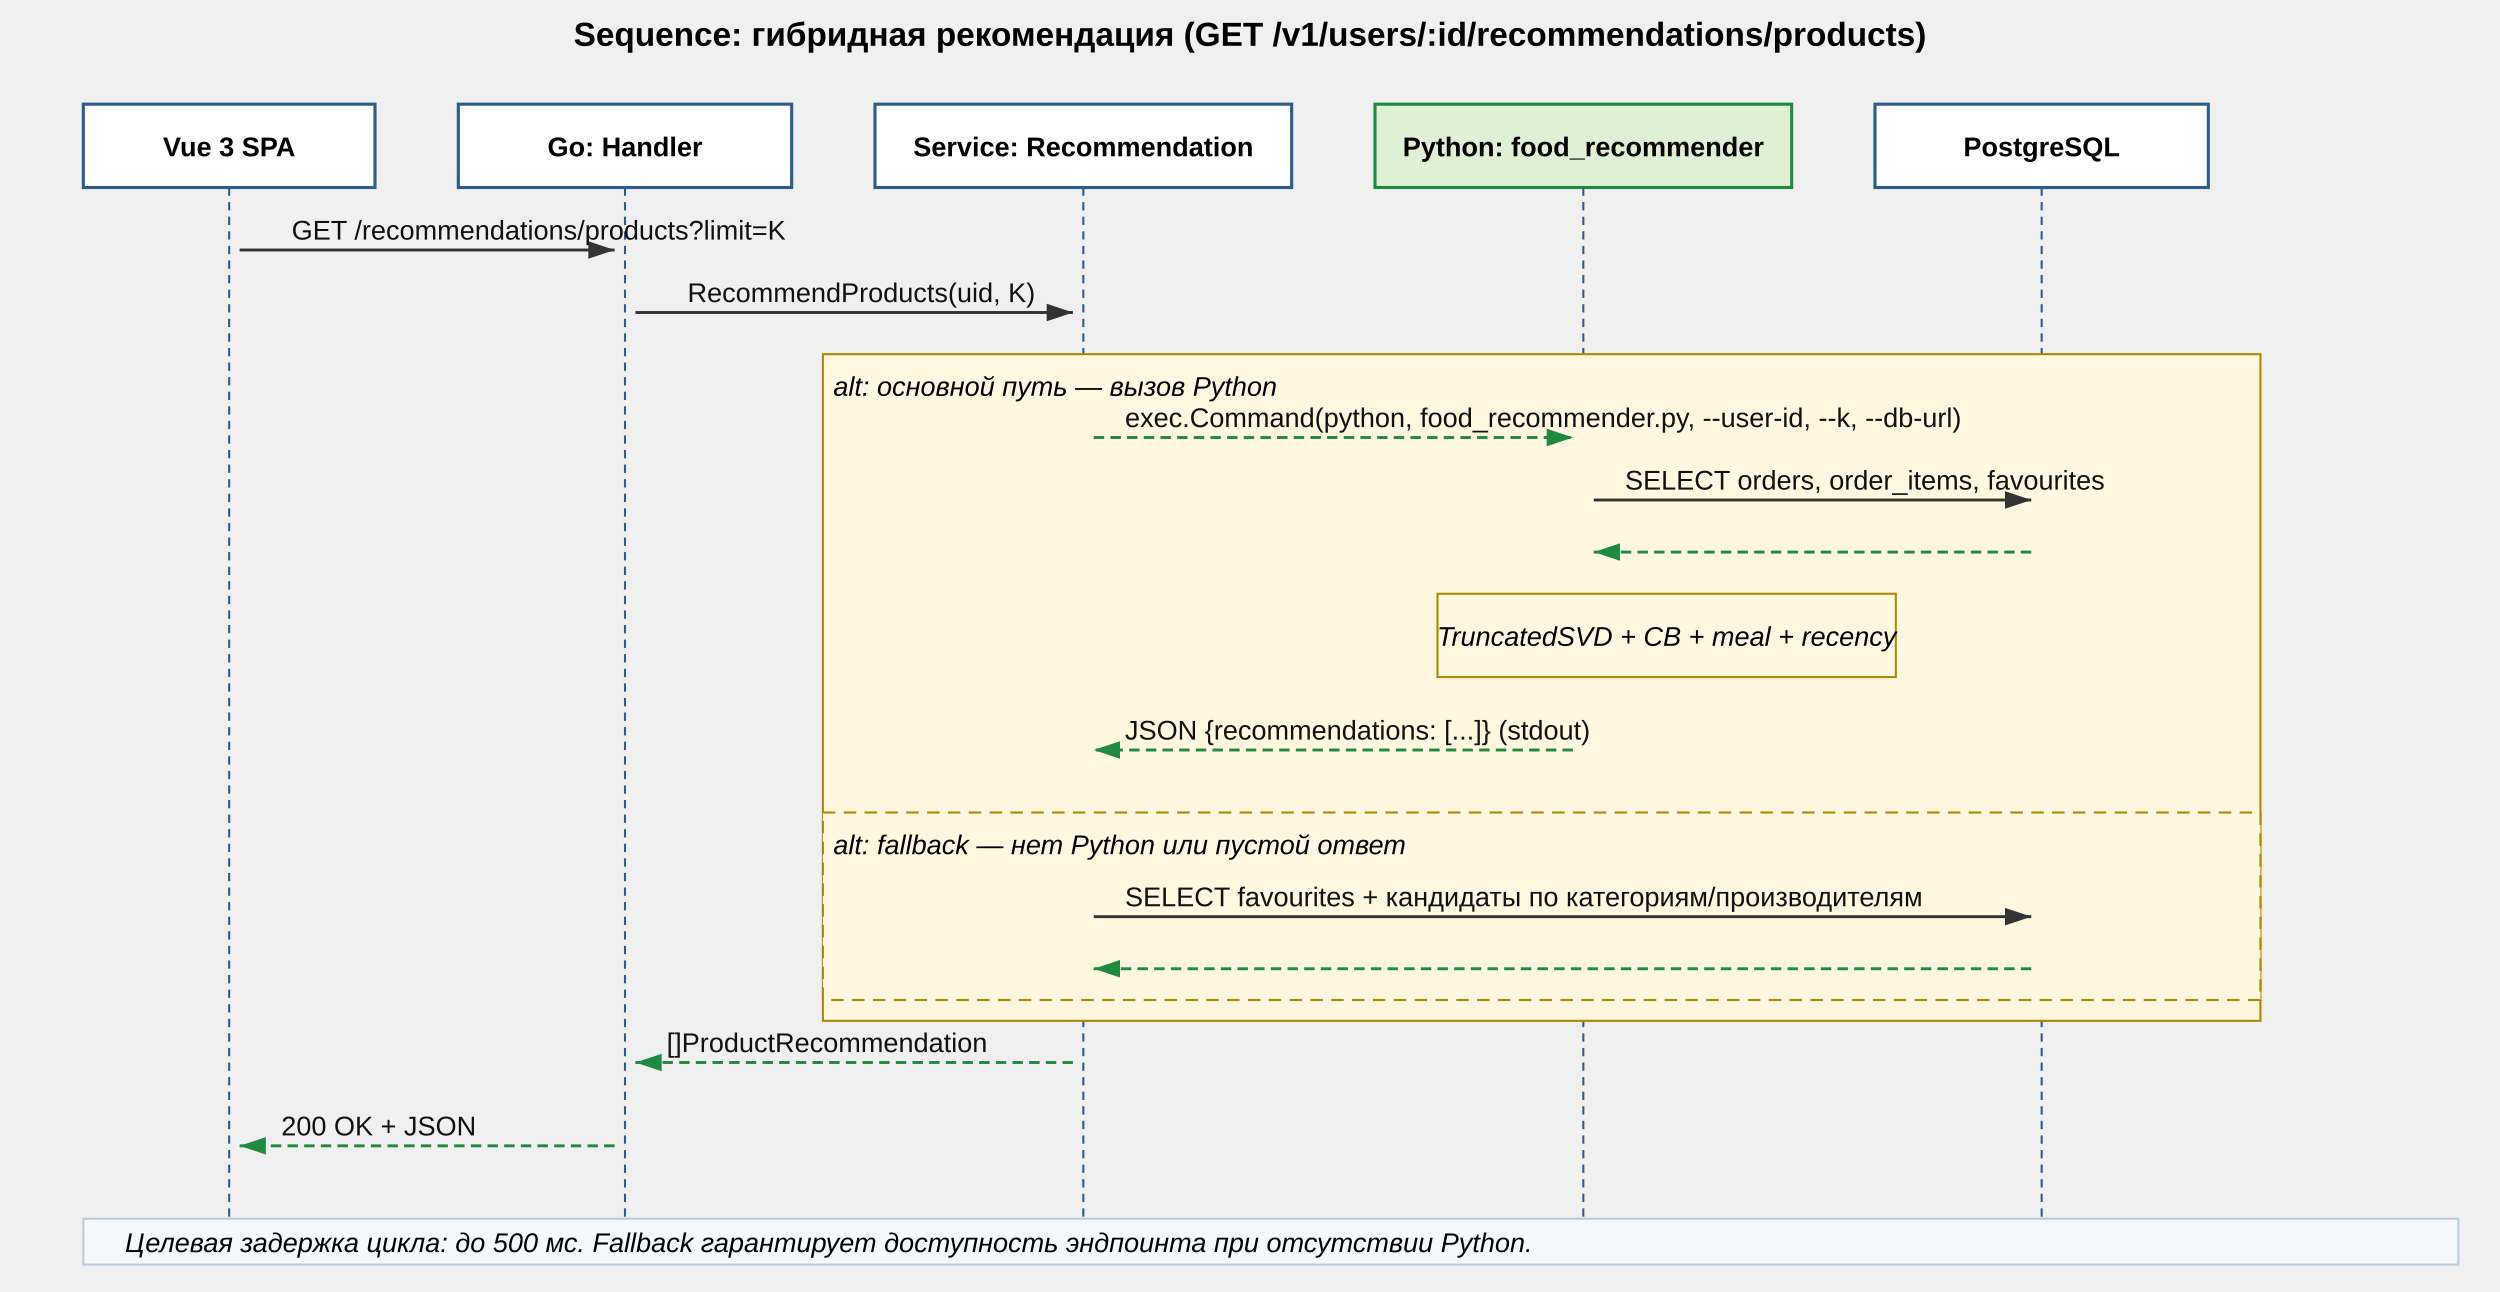
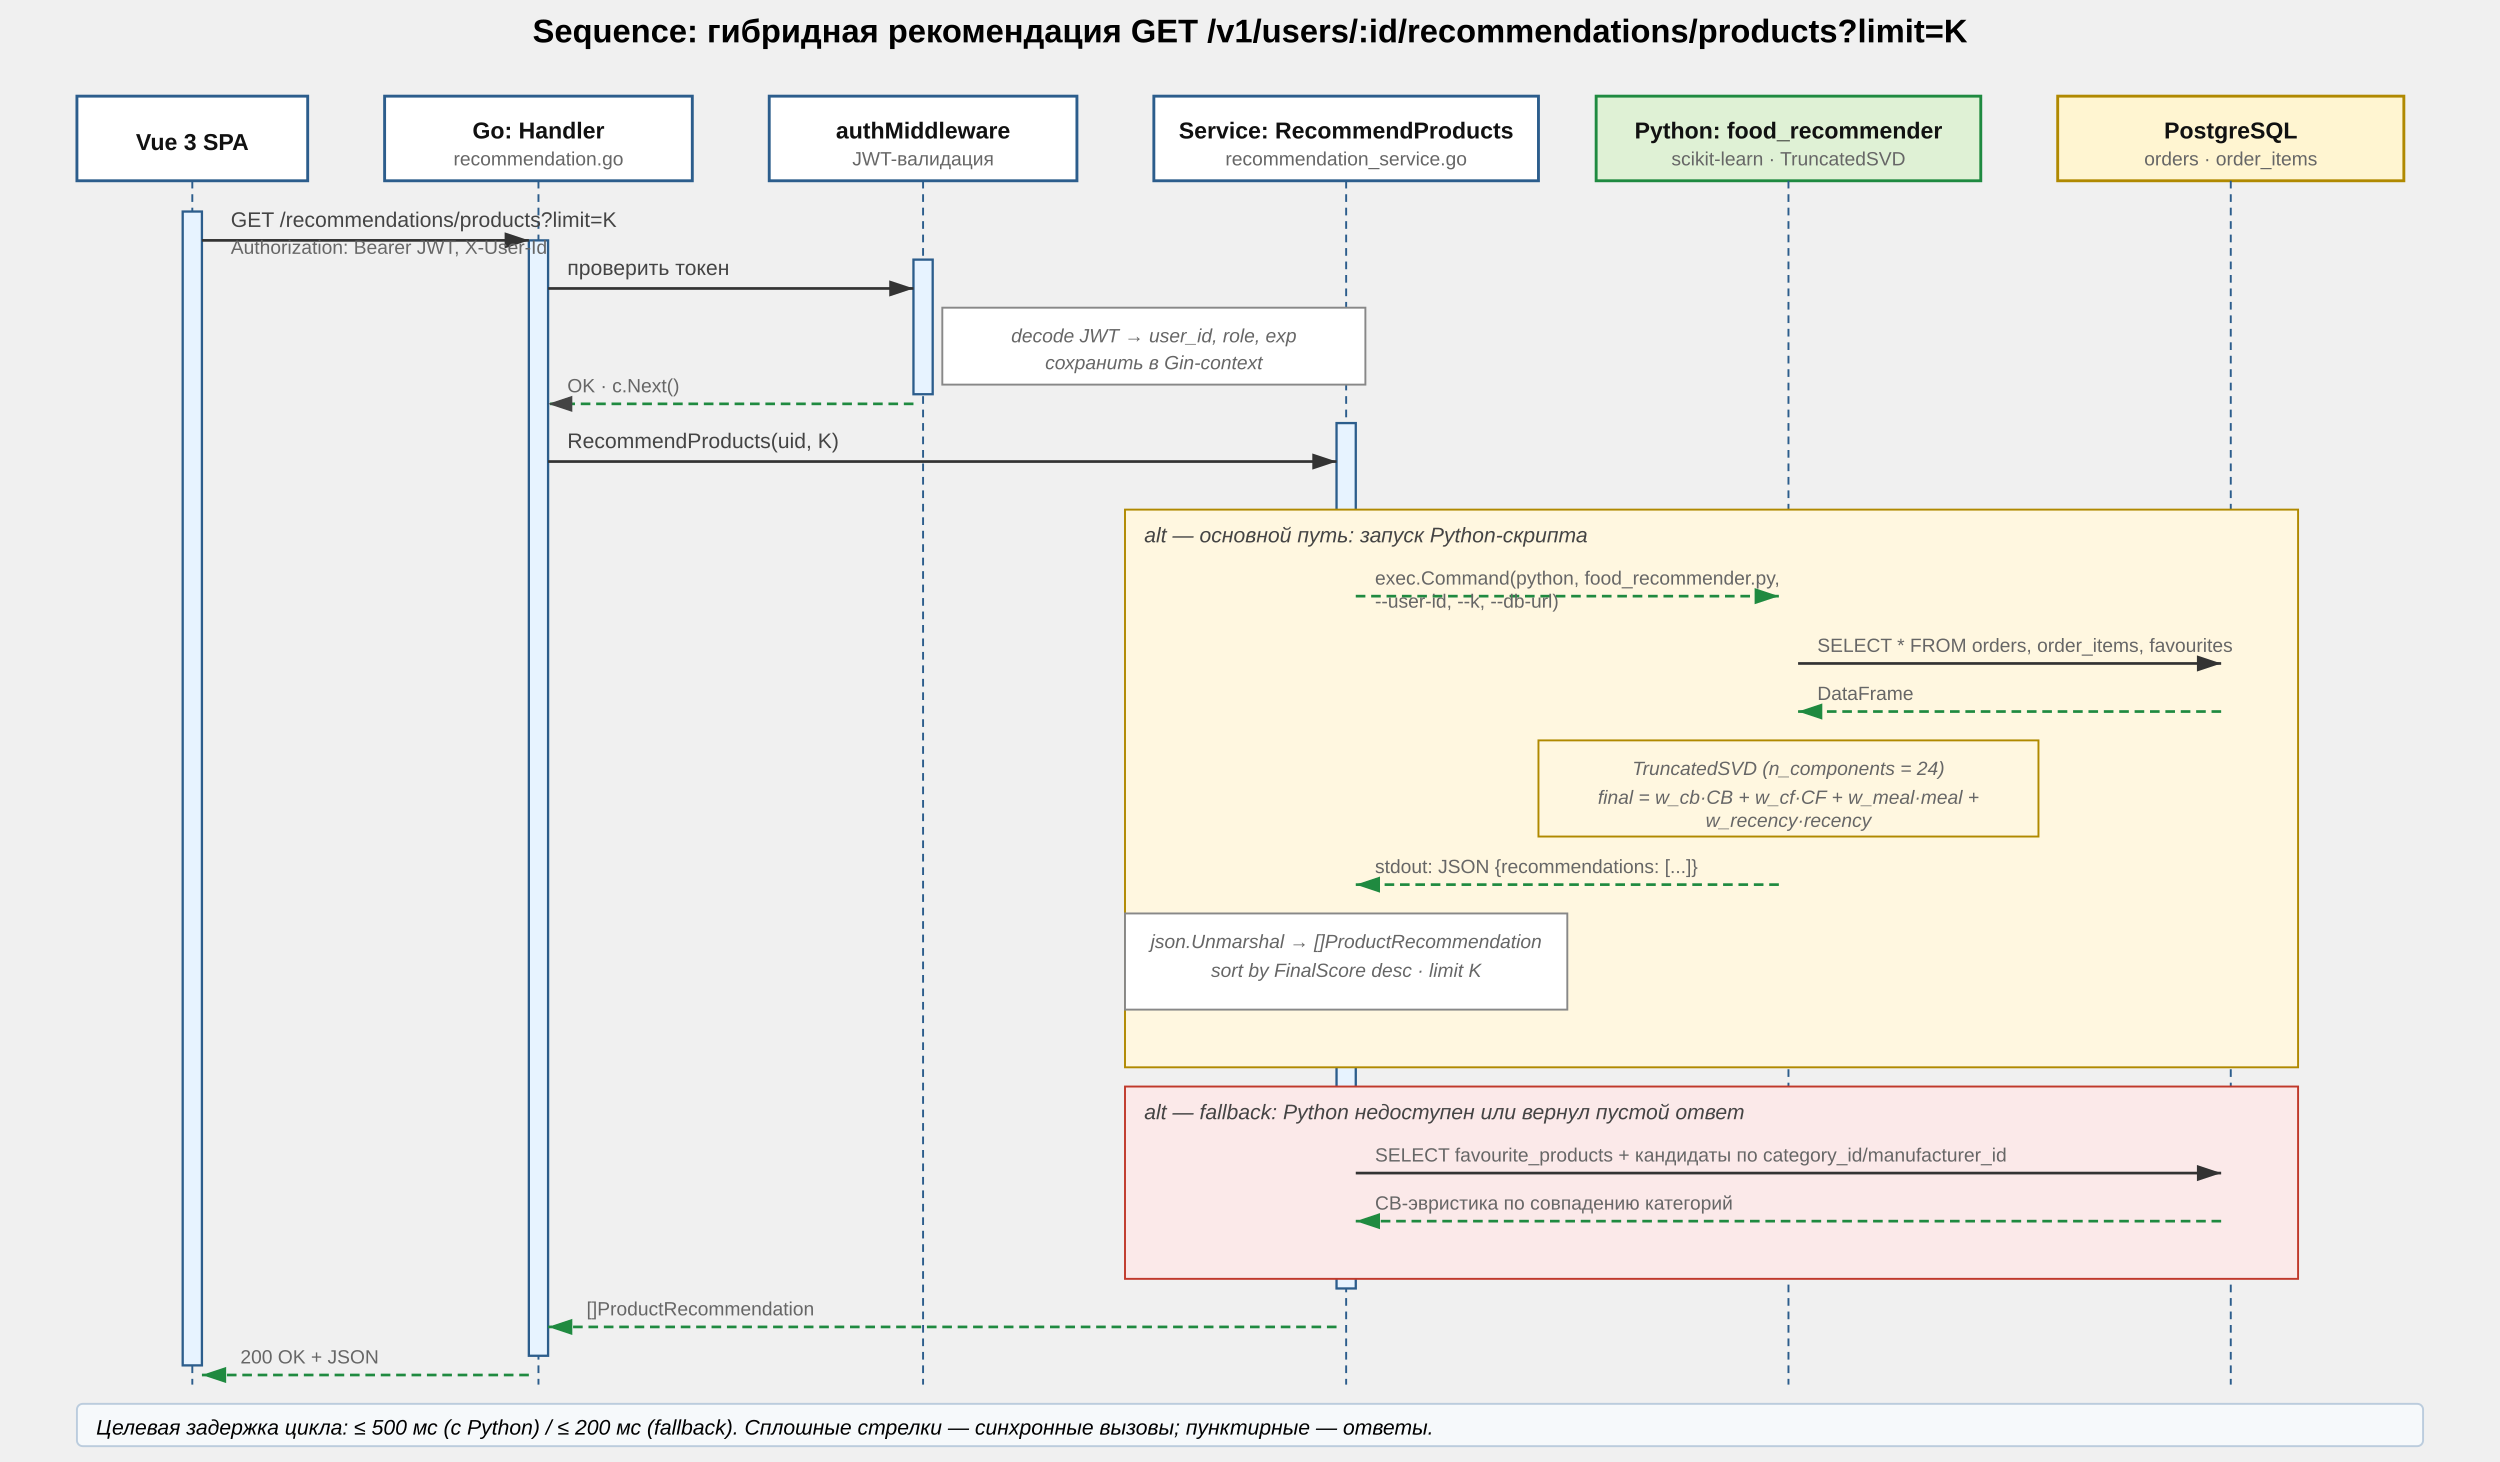
- <svg xmlns="http://www.w3.org/2000/svg" viewBox="0 0 1200 620" font-family="Arial, sans-serif" font-size="13">
+ <svg xmlns="http://www.w3.org/2000/svg" viewBox="0 0 1300 760" font-family="Arial, sans-serif" font-size="12">
  <style>
-     .ttl { font-weight:bold; font-size:16px; }
+     .ttl { font-weight:bold; font-size:17px; }
    .actor { fill:#fff; stroke:#2c5d8c; stroke-width:1.5; }
+     .py { fill:#dff1d5; stroke:#1f8a40; stroke-width:1.5; }
+     .db { fill:#fff5d1; stroke:#b08900; stroke-width:1.5; }
    .life { stroke:#2c5d8c; stroke-width:1; stroke-dasharray:4 3; }
    .act { fill:#e7f3ff; stroke:#2c5d8c; stroke-width:1.2; }
+     .actpy { fill:#dff1d5; stroke:#1f8a40; stroke-width:1.2; }
    .ar { stroke:#333; stroke-width:1.4; fill:none; }
    .arr { stroke:#1f8a40; stroke-width:1.4; fill:none; stroke-dasharray:5 3; }
+     .arrb { stroke:#444; stroke-width:1.3; fill:none; stroke-dasharray:5 3; }
    .lbl { fill:#111; }
+     .sm { font-size:11px; fill:#444; }
+     .tiny { font-size:10px; fill:#666; }
+     .alt { fill:#fff7e0; stroke:#b08900; stroke-width:1; }
+     .alterr { fill:#fbe9e9; stroke:#c0392b; stroke-width:1; }
    .name { font-weight:bold; }
-     .py { fill:#dff1d5; stroke:#1f8a40; stroke-width:1.5; }
-     .alt { fill:#fff7e0; stroke:#b08900; stroke-width:1; }
+     .note { fill:#fff; stroke:#888; stroke-width:1; }
  </style>
  <defs>
    <marker id="m" markerWidth="10" markerHeight="10" refX="9" refY="3" orient="auto">
      <path d="M0,0 L0,6 L9,3 z" fill="#333" />
    </marker>
    <marker id="mg" markerWidth="10" markerHeight="10" refX="9" refY="3" orient="auto">
      <path d="M0,0 L0,6 L9,3 z" fill="#1f8a40" />
    </marker>
+     <marker id="mb" markerWidth="10" markerHeight="10" refX="9" refY="3" orient="auto">
+       <path d="M0,0 L0,6 L9,3 z" fill="#444" />
+     </marker>
  </defs>
-   <text x="600" y="22" text-anchor="middle" class="ttl">Sequence: гибридная рекомендация (GET /v1/users/:id/recommendations/products)</text>
+   <text x="650" y="22" text-anchor="middle" class="ttl">Sequence: гибридная рекомендация GET /v1/users/:id/recommendations/products?limit=K</text>
  <g>
-     <rect class="actor" x="40" y="50" width="140" height="40" />
-     <text class="name" x="110" y="75" text-anchor="middle">Vue 3 SPA</text>
-     <line class="life" x1="110" y1="90" x2="110" y2="600" />
+     <rect class="actor" x="40" y="50" width="120" height="44" />
+     <text class="name lbl" x="100" y="78" text-anchor="middle">Vue 3 SPA</text>
+     <line class="life" x1="100" y1="94" x2="100" y2="720" />
  </g>
  <g>
-     <rect class="actor" x="220" y="50" width="160" height="40" />
-     <text class="name" x="300" y="75" text-anchor="middle">Go: Handler</text>
-     <line class="life" x1="300" y1="90" x2="300" y2="600" />
+     <rect class="actor" x="200" y="50" width="160" height="44" />
+     <text class="name lbl" x="280" y="72" text-anchor="middle">Go: Handler</text>
+     <text class="tiny" x="280" y="86" text-anchor="middle">recommendation.go</text>
+     <line class="life" x1="280" y1="94" x2="280" y2="720" />
  </g>
  <g>
-     <rect class="actor" x="420" y="50" width="200" height="40" />
-     <text class="name" x="520" y="75" text-anchor="middle">Service: Recommendation</text>
-     <line class="life" x1="520" y1="90" x2="520" y2="600" />
+     <rect class="actor" x="400" y="50" width="160" height="44" />
+     <text class="name lbl" x="480" y="72" text-anchor="middle">authMiddleware</text>
+     <text class="tiny" x="480" y="86" text-anchor="middle">JWT-валидация</text>
+     <line class="life" x1="480" y1="94" x2="480" y2="720" />
  </g>
  <g>
-     <rect class="py" x="660" y="50" width="200" height="40" />
-     <text class="name" x="760" y="75" text-anchor="middle">Python: food_recommender</text>
-     <line class="life" x1="760" y1="90" x2="760" y2="600" />
+     <rect class="actor" x="600" y="50" width="200" height="44" />
+     <text class="name lbl" x="700" y="72" text-anchor="middle">Service: RecommendProducts</text>
+     <text class="tiny" x="700" y="86" text-anchor="middle">recommendation_service.go</text>
+     <line class="life" x1="700" y1="94" x2="700" y2="720" />
  </g>
  <g>
-     <rect class="actor" x="900" y="50" width="160" height="40" />
-     <text class="name" x="980" y="75" text-anchor="middle">PostgreSQL</text>
-     <line class="life" x1="980" y1="90" x2="980" y2="600" />
+     <rect class="py" x="830" y="50" width="200" height="44" />
+     <text class="name lbl" x="930" y="72" text-anchor="middle">Python: food_recommender</text>
+     <text class="tiny" x="930" y="86" text-anchor="middle">scikit-learn · TruncatedSVD</text>
+     <line class="life" x1="930" y1="94" x2="930" y2="720" />
  </g>
-   <path class="ar" d="M115,120 L295,120" marker-end="url(#m)" />
-   <text class="lbl" x="140" y="115">GET /recommendations/products?limit=K</text>
-   <path class="ar" d="M305,150 L515,150" marker-end="url(#m)" />
-   <text class="lbl" x="330" y="145">RecommendProducts(uid, K)</text>
-   <rect class="alt" x="395" y="170" width="690" height="320" />
-   <text x="400" y="190" font-style="italic">alt: основной путь — вызов Python</text>
-   <path class="arr" stroke="#1f8a40" stroke-dasharray="0" d="M525,210 L755,210" marker-end="url(#mg)" />
-   <text class="lbl" x="540" y="205" fill="#1f8a40">exec.Command(python, food_recommender.py, --user-id, --k, --db-url)</text>
-   <path class="ar" d="M765,240 L975,240" marker-end="url(#m)" />
-   <text class="lbl" x="780" y="235">SELECT orders, order_items, favourites</text>
-   <path class="arr" d="M975,265 L765,265" marker-end="url(#mg)" />
-   <rect x="690" y="285" width="220" height="40" fill="#fff7e0" stroke="#b08900" />
-   <text x="800" y="310" text-anchor="middle" font-style="italic">TruncatedSVD + CB + meal + recency</text>
-   <path class="arr" d="M755,360 L525,360" marker-end="url(#mg)" />
-   <text class="lbl" x="540" y="355" fill="#1f8a40">JSON {recommendations: [...]} (stdout)</text>
-   <rect class="alt" x="395" y="390" width="690" height="90" stroke-dasharray="6 4" />
-   <text x="400" y="410" font-style="italic">alt: fallback — нет Python или пустой ответ</text>
-   <path class="ar" d="M525,440 L975,440" marker-end="url(#m)" />
-   <text class="lbl" x="540" y="435">SELECT favourites + кандидаты по категориям/производителям</text>
-   <path class="arr" d="M975,465 L525,465" marker-end="url(#mg)" />
-   <path class="arr" d="M515,510 L305,510" marker-end="url(#mg)" />
-   <text class="lbl" x="320" y="505">[]ProductRecommendation</text>
-   <path class="arr" d="M295,550 L115,550" marker-end="url(#mg)" />
-   <text class="lbl" x="135" y="545">200 OK + JSON</text>
-   <rect x="40" y="585" width="1140" height="22" fill="#f6f9fb" stroke="#bcd" />
-   <text x="60" y="601" font-style="italic">Целевая задержка цикла: до 500 мс. Fallback гарантирует доступность эндпоинта при отсутствии Python.</text>
+   <g>
+     <rect class="db" x="1070" y="50" width="180" height="44" />
+     <text class="name lbl" x="1160" y="72" text-anchor="middle">PostgreSQL</text>
+     <text class="tiny" x="1160" y="86" text-anchor="middle">orders · order_items</text>
+     <line class="life" x1="1160" y1="94" x2="1160" y2="720" />
+   </g>
+   <rect class="act" x="95" y="110" width="10" height="600" />
+   <rect class="act" x="275" y="125" width="10" height="580" />
+   <rect class="act" x="475" y="135" width="10" height="70" />
+   <rect class="act" x="695" y="220" width="10" height="450" />
+   <rect class="actpy" x="925" y="290" width="10" height="240" />
+   <path class="ar" d="M105,125 L275,125" marker-end="url(#m)" />
+   <text class="sm" x="120" y="118">GET /recommendations/products?limit=K</text>
+   <text class="tiny" x="120" y="132">Authorization: Bearer JWT, X-User-Id</text>
+   <path class="ar" d="M285,150 L475,150" marker-end="url(#m)" />
+   <text class="sm" x="295" y="143">проверить токен</text>
+   <rect x="490" y="160" width="220" height="40" fill="#fff" stroke="#888" stroke-width="1" />
+   <text class="tiny" x="600" y="178" text-anchor="middle" font-style="italic">decode JWT → user_id, role, exp</text>
+   <text class="tiny" x="600" y="192" text-anchor="middle" font-style="italic">сохранить в Gin-context</text>
+   <path class="arr" stroke="#444" stroke-dasharray="5 3" d="M475,210 L285,210" marker-end="url(#mb)" />
+   <text class="tiny" x="295" y="204" fill="#444">OK · c.Next()</text>
+   <path class="ar" d="M285,240 L695,240" marker-end="url(#m)" />
+   <text class="sm" x="295" y="233">RecommendProducts(uid, K)</text>
+   <rect class="alt" x="585" y="265" width="610" height="290" />
+   <text class="sm" x="595" y="282" font-style="italic">alt — основной путь: запуск Python-скрипта</text>
+   <path class="arr" stroke="#1f8a40" stroke-dasharray="0" d="M705,310 L925,310" marker-end="url(#mg)" />
+   <text class="tiny" x="715" y="304" fill="#1f8a40">exec.Command(python, food_recommender.py,</text>
+   <text class="tiny" x="715" y="316" fill="#1f8a40">--user-id, --k, --db-url)</text>
+   <path class="ar" d="M935,345 L1155,345" marker-end="url(#m)" />
+   <text class="tiny" x="945" y="339">SELECT * FROM orders, order_items, favourites</text>
+   <path class="arr" d="M1155,370 L935,370" marker-end="url(#mg)" />
+   <text class="tiny" x="945" y="364" fill="#1f8a40">DataFrame</text>
+   <rect x="800" y="385" width="260" height="50" fill="#fff7e0" stroke="#b08900" />
+   <text class="tiny" x="930" y="403" text-anchor="middle" font-style="italic">TruncatedSVD (n_components = 24)</text>
+   <text class="tiny" x="930" y="418" text-anchor="middle" font-style="italic">final = w_cb·CB + w_cf·CF + w_meal·meal +</text>
+   <text class="tiny" x="930" y="430" text-anchor="middle" font-style="italic">          w_recency·recency</text>
+   <path class="arr" stroke="#1f8a40" stroke-dasharray="0" d="M925,460 L705,460" marker-end="url(#mg)" />
+   <text class="tiny" x="715" y="454" fill="#1f8a40">stdout: JSON {recommendations: [...]}</text>
+   <rect x="585" y="475" width="230" height="50" fill="#fff" stroke="#888" stroke-width="1" />
+   <text class="tiny" x="700" y="493" text-anchor="middle" font-style="italic">json.Unmarshal → []ProductRecommendation</text>
+   <text class="tiny" x="700" y="508" text-anchor="middle" font-style="italic">sort by FinalScore desc · limit K</text>
+   <rect class="alterr" x="585" y="565" width="610" height="100" />
+   <text class="sm" x="595" y="582" font-style="italic">alt — fallback: Python недоступен или вернул пустой ответ</text>
+   <path class="ar" d="M705,610 L1155,610" marker-end="url(#m)" />
+   <text class="tiny" x="715" y="604">SELECT favourite_products + кандидаты по category_id/manufacturer_id</text>
+   <path class="arr" d="M1155,635 L705,635" marker-end="url(#mg)" />
+   <text class="tiny" x="715" y="629" fill="#1f8a40">CB-эвристика по совпадению категорий</text>
+   <path class="arr" stroke="#1f8a40" stroke-dasharray="0" d="M695,690 L285,690" marker-end="url(#mg)" />
+   <text class="tiny" x="305" y="684" fill="#1f8a40">[]ProductRecommendation</text>
+   <path class="arr" stroke="#1f8a40" stroke-dasharray="0" d="M275,715 L105,715" marker-end="url(#mg)" />
+   <text class="tiny" x="125" y="709" fill="#1f8a40">200 OK + JSON</text>
+   <rect x="40" y="730" width="1220" height="22" fill="#f6f9fb" stroke="#bcd" rx="3" />
+   <text x="50" y="746" font-size="11" font-style="italic">Целевая задержка цикла: ≤ 500 мс (с Python) / ≤ 200 мс (fallback). Сплошные стрелки — синхронные вызовы; пунктирные — ответы.</text>
</svg>
